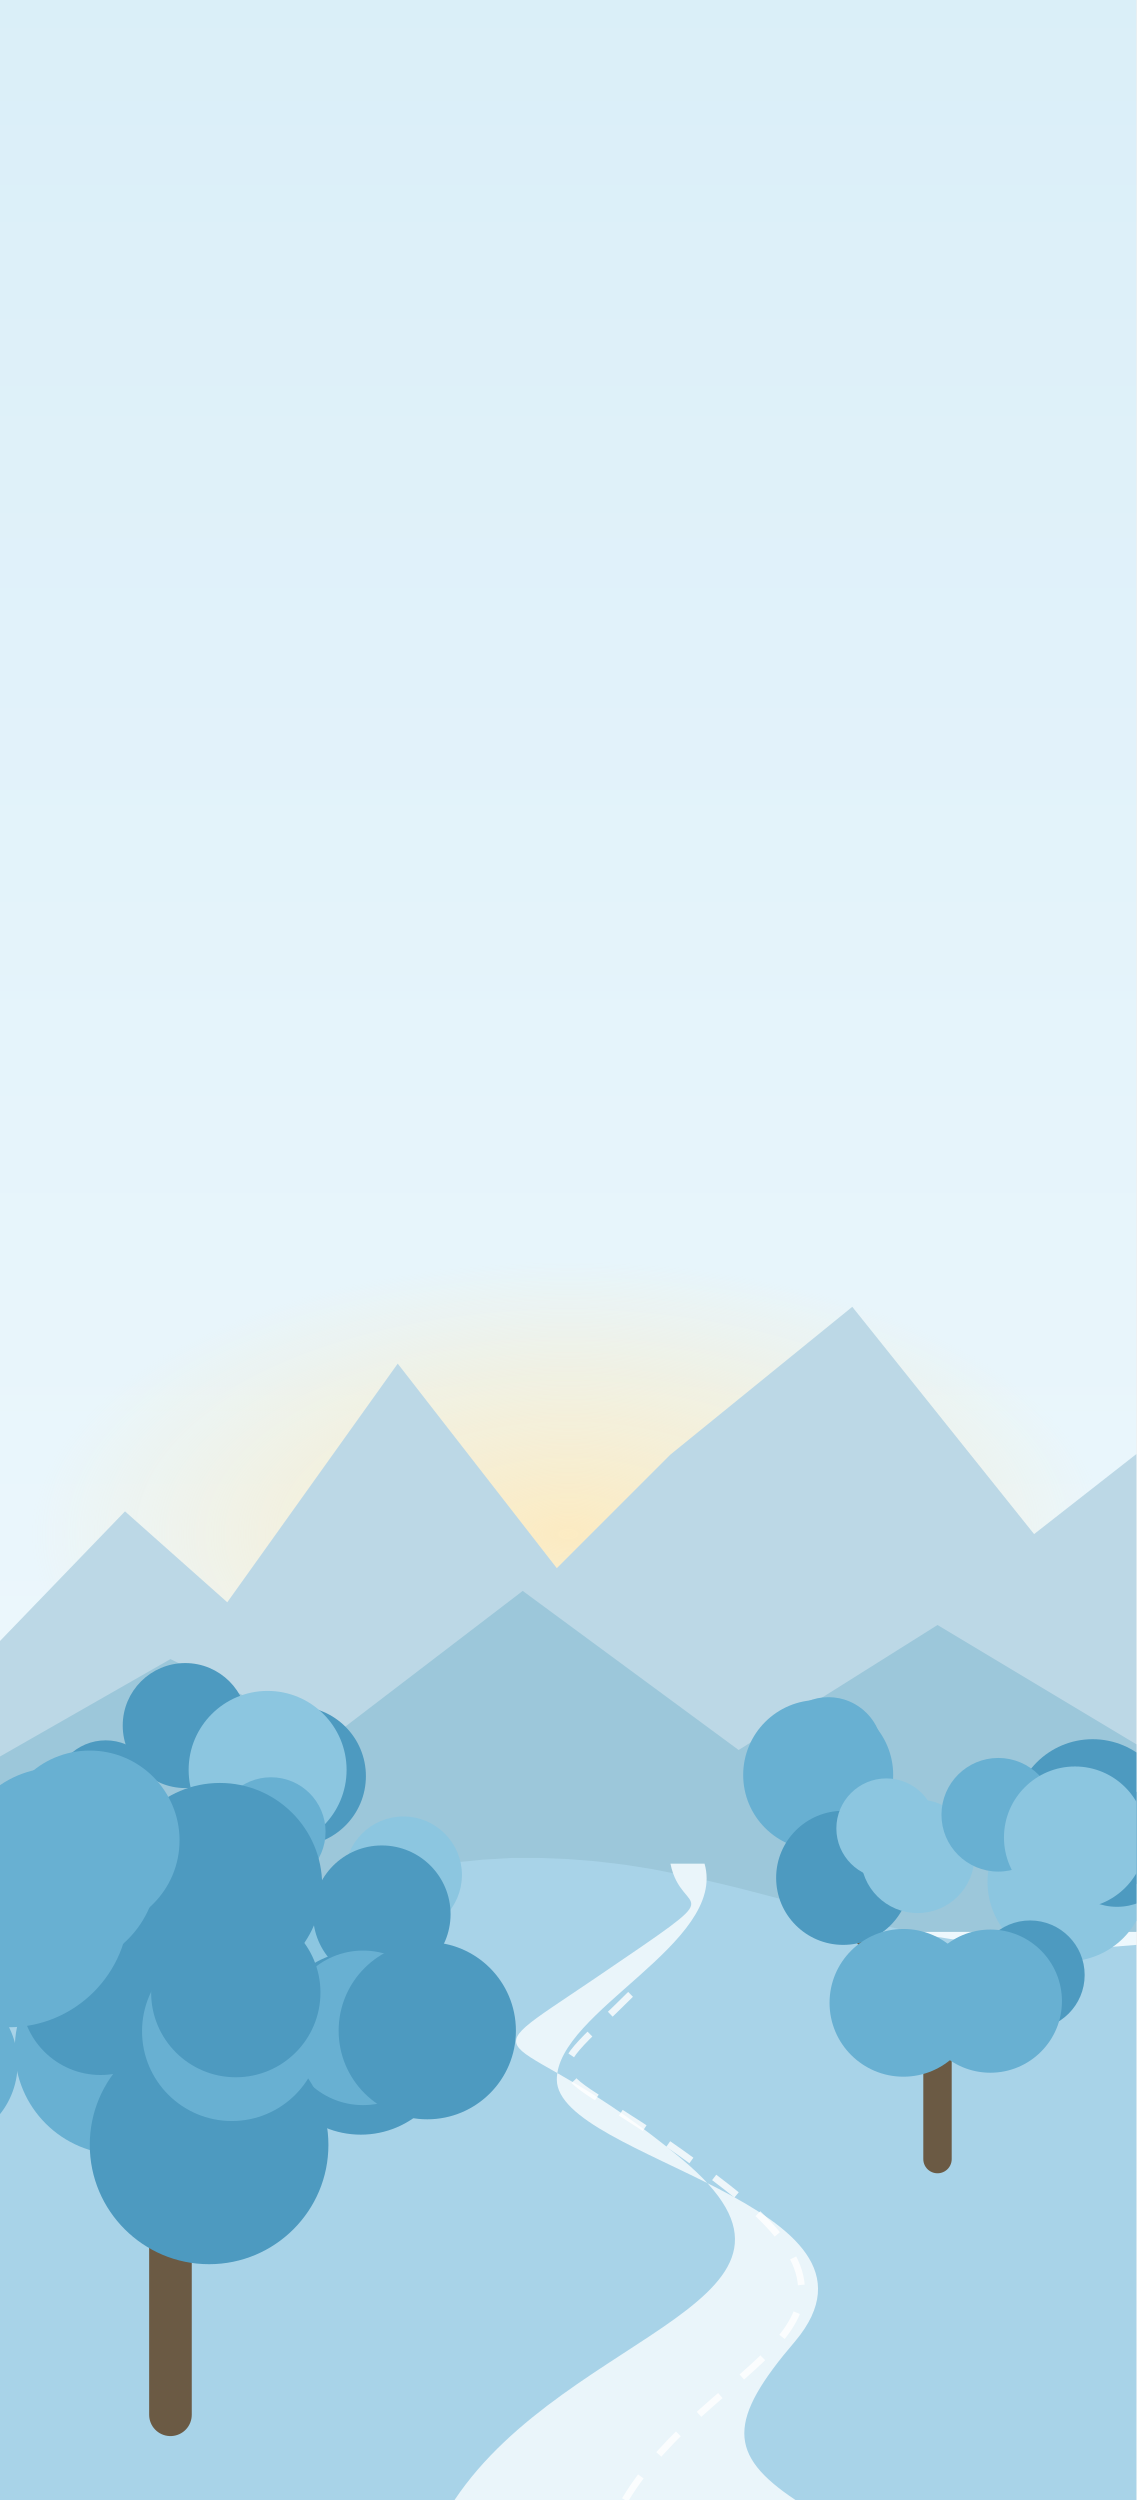
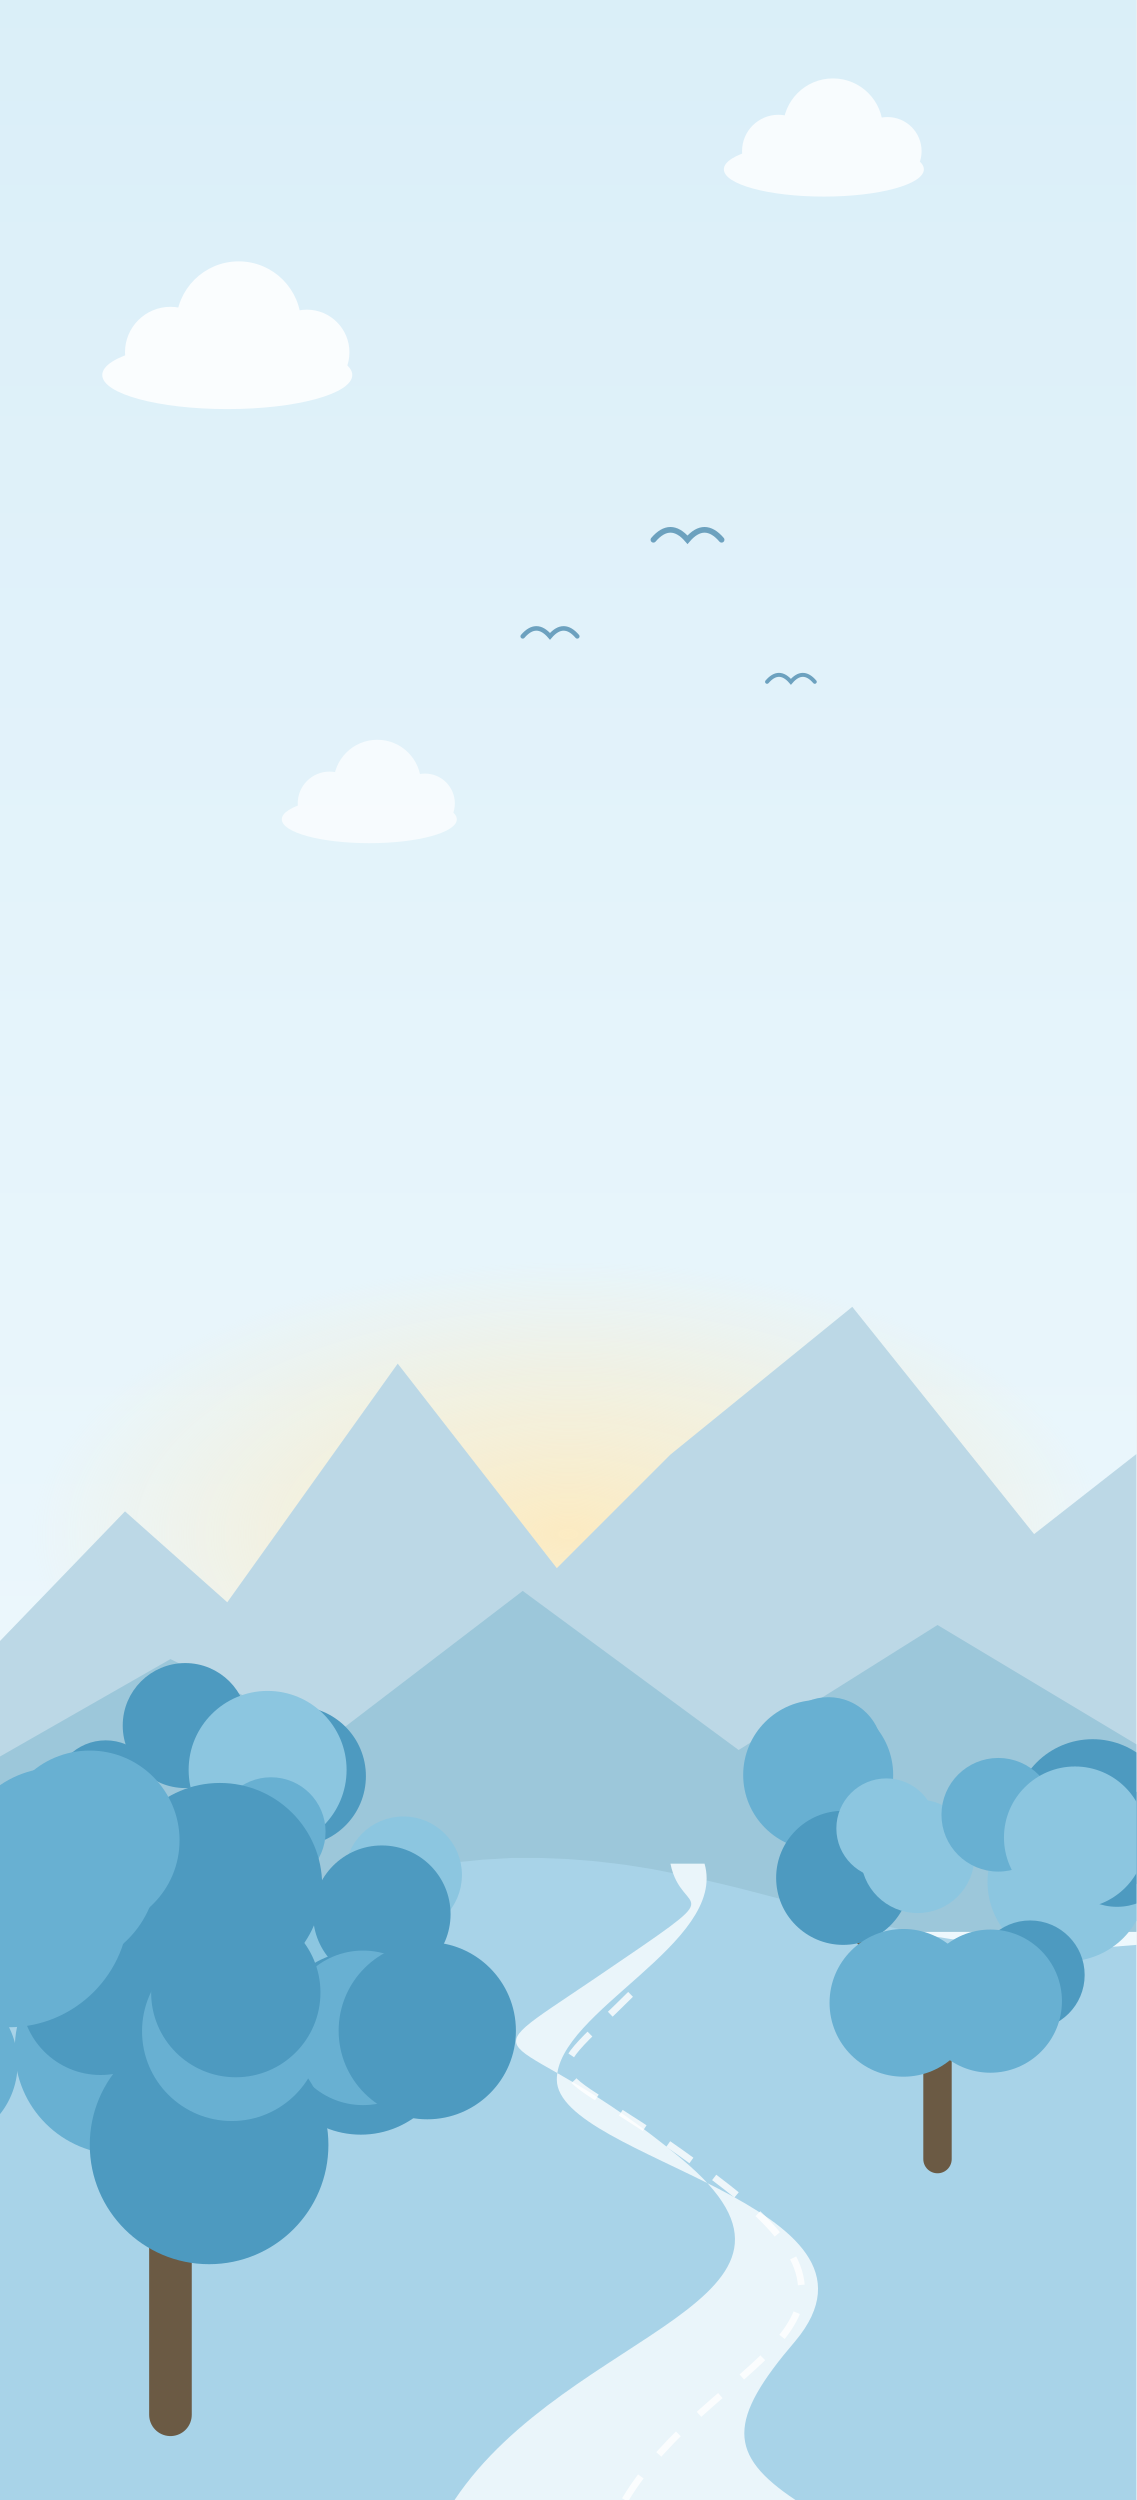
<svg xmlns="http://www.w3.org/2000/svg" viewBox="0 -80 200 440" preserveAspectRatio="xMidYMax slice">
  <defs>
    <linearGradient id="g37" x1="0" y1="0" x2="0" y2="1">
      <stop offset="0" stop-color="#d9eef8" />
      <stop offset="1" stop-color="#f4fbfe" />
    </linearGradient>
  </defs>
  <rect y="-100" width="200" height="460" fill="url(#g37)" />
+   <g fill="#ffffff" opacity="0.85" transform="translate(40,-20) scale(1.0)">
+     <ellipse cx="0" cy="6" rx="22" ry="6" />
+     <circle cx="-10" cy="2" r="8" />
+     <circle cx="2" cy="-3" r="11" />
+     <circle cx="14" cy="2" r="7.5" />
+   </g>
+   <g fill="#ffffff" opacity="0.8" transform="translate(145,-55) scale(0.8)">
+     <ellipse cx="0" cy="6" rx="22" ry="6" />
+     <circle cx="-10" cy="2" r="8" />
+     <circle cx="2" cy="-3" r="11" />
+     <circle cx="14" cy="2" r="7.5" />
+   </g>
+   <g fill="#ffffff" opacity="0.7" transform="translate(65,60) scale(0.7)">
+     <ellipse cx="0" cy="6" rx="22" ry="6" />
+     <circle cx="-10" cy="2" r="8" />
+     <circle cx="2" cy="-3" r="11" />
+     <circle cx="14" cy="2" r="7.5" />
+   </g>
+   <path d="M0,0 q3,-3.5 6,0 q3,-3.5 6,0" fill="none" stroke="#3a7fa5" stroke-width="1" stroke-linecap="round" opacity=".7" transform="translate(115,15) scale(1)" />
+   <path d="M0,0 q3,-3.5 6,0 q3,-3.5 6,0" fill="none" stroke="#3a7fa5" stroke-width="1" stroke-linecap="round" opacity=".7" transform="translate(92,32) scale(0.8)" />
+   <path d="M0,0 q3,-3.5 6,0 q3,-3.5 6,0" fill="none" stroke="#3a7fa5" stroke-width="1" stroke-linecap="round" opacity=".7" transform="translate(135,40) scale(0.7)" />
  <defs>
    <radialGradient id="gl" cx="0.5" cy="0.5" r="0.5">
      <stop offset="0" stop-color="#ffe9b8" stop-opacity=".85" />
      <stop offset="1" stop-color="#ffe9b8" stop-opacity="0" />
    </radialGradient>
  </defs>
  <ellipse cx="100" cy="190" rx="95" ry="48" fill="url(#gl)" />
  <path d="M-5 260 L-5 214 L22 186 L40 202 L70 160 L98 196 L118 176 L150 150 L182 190 L205 172 L205 260Z" fill="#bcd8e6" />
  <path d="M-5 260 L-5 232 L30 212 L58 226 L92 200 L130 228 L165 206 L205 230 L205 260Z" fill="#9cc7da" />
  <path d="M-5 360 L-5 255 L-5 262.9 L0 263.0 L5 262.8 L10 262.5 L15 261.9 L20 261.1 L25 260.2 L30 259.1 L35 257.9 L40 256.6 L45 255.3 L50 253.9 L55 252.6 L60 251.4 L65 250.3 L70 249.3 L75 248.4 L80 247.8 L85 247.3 L90 247.0 L95 247.0 L100 247.2 L105 247.6 L110 248.2 L115 249.0 L120 250.0 L125 251.1 L130 252.3 L135 253.6 L140 254.9 L145 256.3 L150 257.5 L155 258.8 L160 259.9 L165 260.9 L170 261.7 L175 262.3 L180 262.8 L185 263.0 L190 263.0 L195 262.7 L200 262.3 L205 261.7 L205 360Z" fill="#a8d3e8" opacity="1" />
  <path d="M80 360 C100 330 150 325 120 300 S80 285 105 268 S120 258 118 248 L124 248 C128 262 98 274 98 286 C98 300 160 308 140 332 C128 346 128 352 140 360Z" fill="#eaf5fa" />
  <path d="M110 360 C125 335 160 330 128 305 S92 290 112 270" stroke="#fff" stroke-width="1.2" stroke-dasharray="5 5" fill="none" opacity=".8" />
  <path d="M40 300 L40 274.7" stroke="#6b5a44" stroke-width="5.0" stroke-linecap="round" />
  <path d="M40 279.3 L25.28 258.6" transform="translate(0,0)" stroke="#6b5a44" stroke-width="3.0" stroke-linecap="round" fill="none" />
  <path d="M40 279.3 L54.72 259.52" stroke="#6b5a44" stroke-width="3.0" stroke-linecap="round" />
  <circle cx="41.9" cy="267.1" r="10.9" fill="#68b0d2" />
  <circle cx="18.6" cy="235.5" r="9.2" fill="#4d9ac0" />
  <circle cx="71.0" cy="250.0" r="10.3" fill="#8cc6e0" />
  <circle cx="43.4" cy="273.8" r="11.4" fill="#68b0d2" />
  <circle cx="52.1" cy="232.6" r="12.3" fill="#4d9ac0" />
  <circle cx="55.8" cy="264.8" r="13.6" fill="#8cc6e0" />
  <circle cx="11.0" cy="244.8" r="12.5" fill="#68b0d2" />
  <circle cx="67.2" cy="256.9" r="12.1" fill="#4d9ac0" />
  <circle cx="38.1" cy="252.3" r="13.5" fill="#8cc6e0" />
  <circle cx="11.6" cy="251.8" r="13.6" fill="#68b0d2" />
  <circle cx="32.6" cy="223.7" r="11.0" fill="#4d9ac0" />
  <circle cx="47.1" cy="231.5" r="13.9" fill="#8cc6e0" />
  <circle cx="47.7" cy="242.4" r="9.6" fill="#68b0d2" />
  <path d="M165 300 L165 274.7" stroke="#6b5a44" stroke-width="5.0" stroke-linecap="round" />
  <path d="M165 279.3 L150.28 258.6" transform="translate(0,0)" stroke="#6b5a44" stroke-width="3.0" stroke-linecap="round" fill="none" />
  <path d="M165 279.3 L179.72 259.52" stroke="#6b5a44" stroke-width="3.0" stroke-linecap="round" />
  <circle cx="144.0" cy="232.4" r="13.2" fill="#68b0d2" />
  <circle cx="192.3" cy="240.0" r="13.9" fill="#4d9ac0" />
  <circle cx="187.8" cy="251.2" r="14.0" fill="#8cc6e0" />
  <circle cx="145.8" cy="228.2" r="9.5" fill="#68b0d2" />
  <circle cx="148.4" cy="250.5" r="11.8" fill="#4d9ac0" />
  <circle cx="161.5" cy="246.7" r="10.0" fill="#8cc6e0" />
  <circle cx="159.0" cy="272.5" r="13.0" fill="#68b0d2" />
  <circle cx="181.3" cy="267.6" r="9.6" fill="#4d9ac0" />
  <circle cx="156.0" cy="241.8" r="8.8" fill="#8cc6e0" />
  <circle cx="175.7" cy="239.4" r="10.0" fill="#68b0d2" />
  <circle cx="196.6" cy="245.2" r="10.4" fill="#4d9ac0" />
  <circle cx="189.2" cy="243.4" r="12.5" fill="#8cc6e0" />
  <circle cx="174.3" cy="272.2" r="12.6" fill="#68b0d2" />
  <path d="M30 345 L30 307.05" stroke="#6b5a44" stroke-width="7.5" stroke-linecap="round" />
  <path d="M30 313.95 L7.92 282.9" transform="translate(0,0)" stroke="#6b5a44" stroke-width="4.5" stroke-linecap="round" fill="none" />
  <path d="M30 313.95 L52.08 284.28" stroke="#6b5a44" stroke-width="4.5" stroke-linecap="round" />
  <circle cx="21.2" cy="280.6" r="18.6" fill="#68b0d2" />
  <circle cx="63.5" cy="279.5" r="16.2" fill="#4d9ac0" />
  <circle cx="63.9" cy="276.9" r="13.6" fill="#68b0d2" />
  <circle cx="17.7" cy="271.2" r="14.0" fill="#4d9ac0" />
  <circle cx="-11.2" cy="283.2" r="14.3" fill="#68b0d2" />
  <circle cx="36.8" cy="297.5" r="21.0" fill="#4d9ac0" />
  <circle cx="1.5" cy="255.6" r="21.2" fill="#68b0d2" />
  <circle cx="75.2" cy="277.4" r="15.6" fill="#4d9ac0" />
  <circle cx="40.8" cy="277.5" r="15.8" fill="#68b0d2" />
  <circle cx="38.7" cy="251.8" r="18.0" fill="#4d9ac0" />
  <circle cx="10.0" cy="248.8" r="17.7" fill="#68b0d2" />
  <circle cx="41.5" cy="270.7" r="14.9" fill="#4d9ac0" />
  <circle cx="15.8" cy="243.9" r="15.8" fill="#68b0d2" />
</svg>
